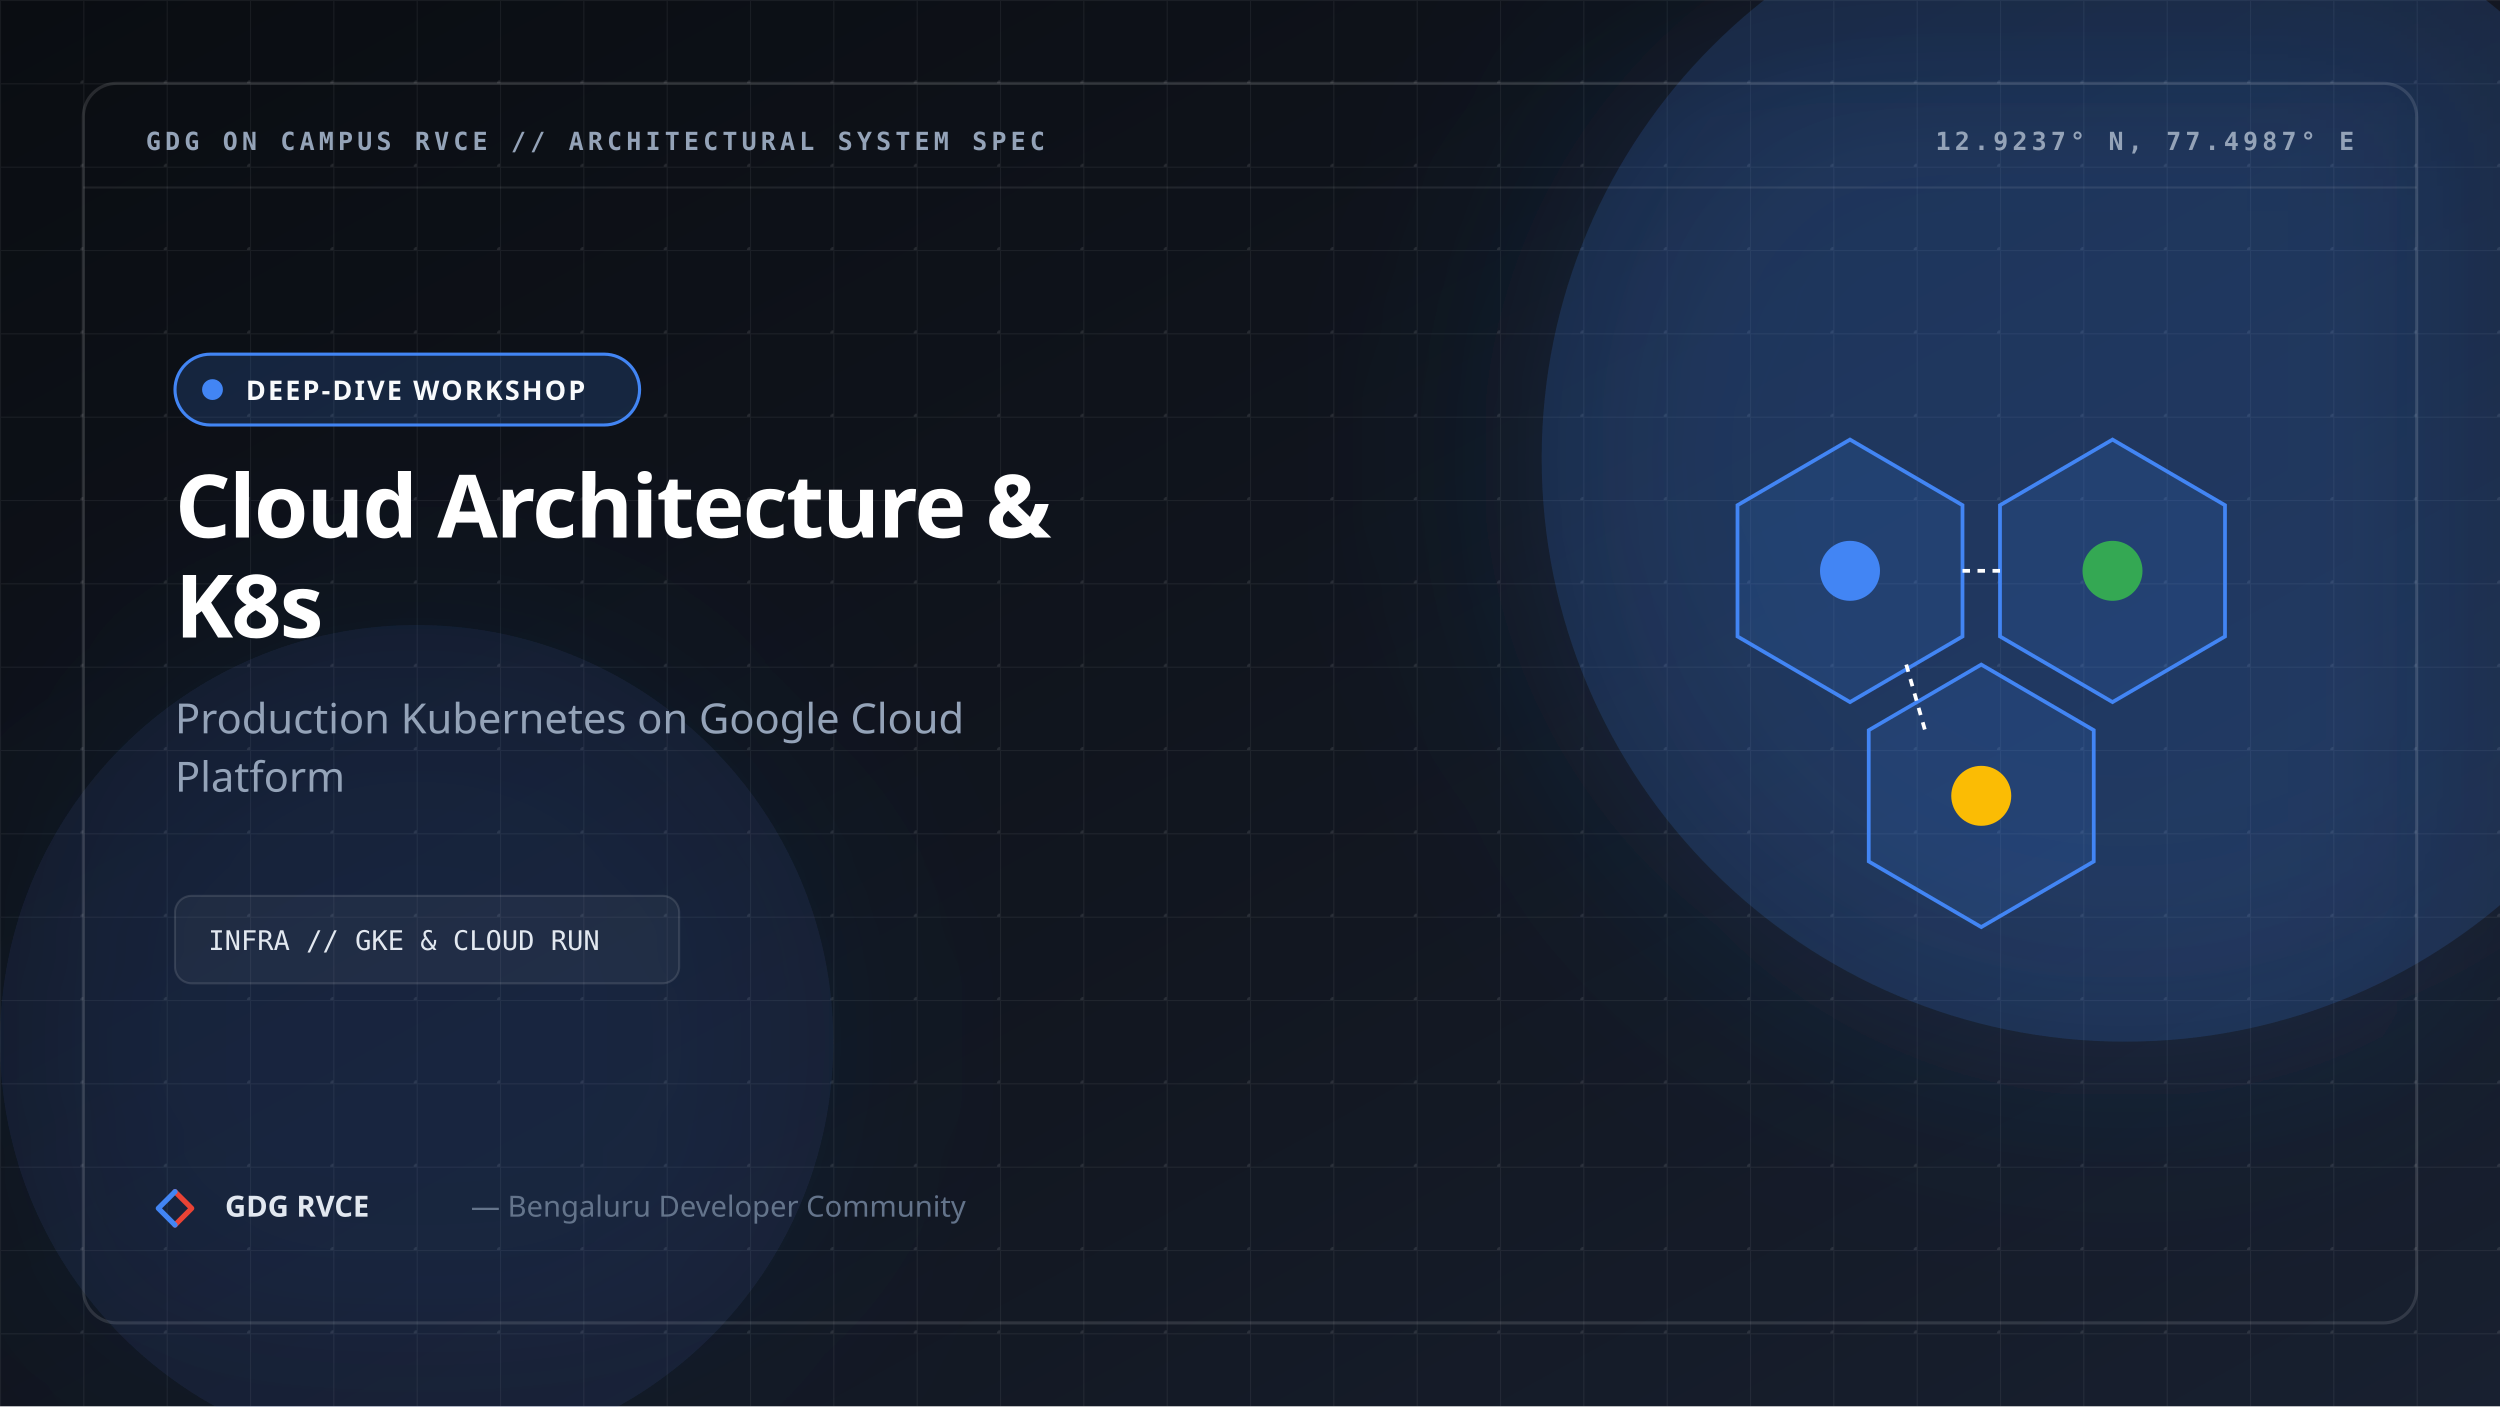
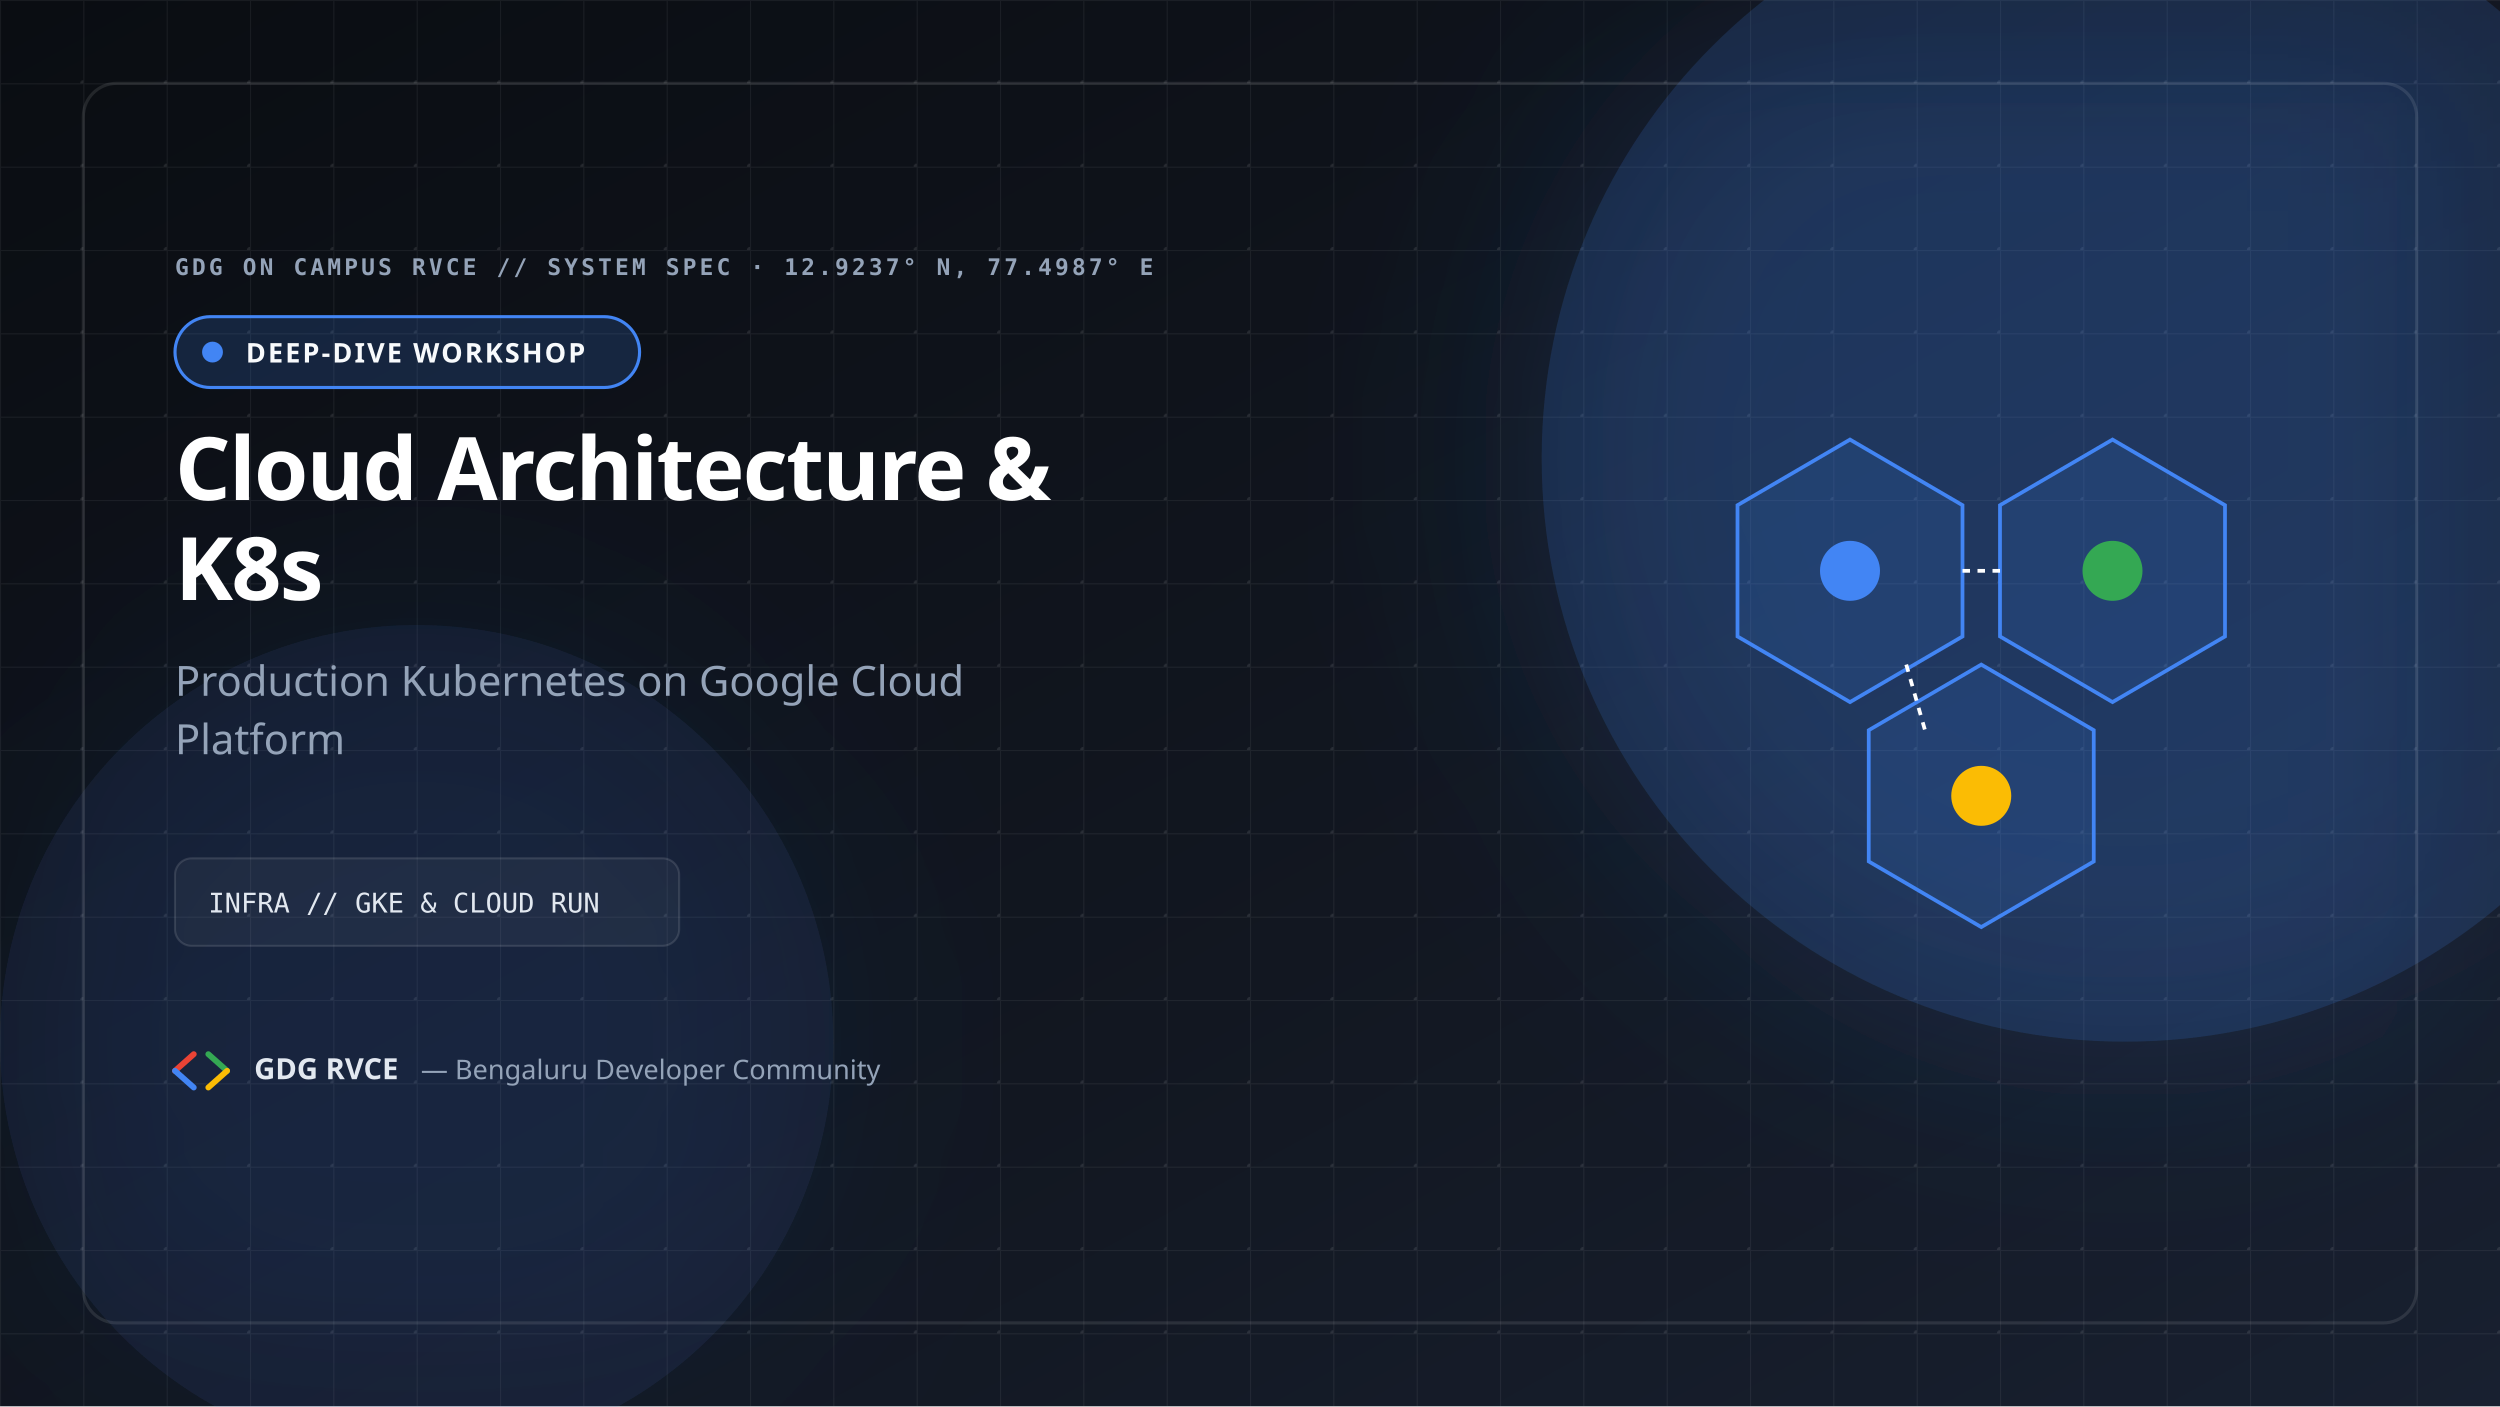
<svg xmlns="http://www.w3.org/2000/svg" viewBox="0 0 1200 675" width="1200px" height="675px" fill="none">
  <defs>
    <linearGradient id="bgGrad" x1="0" y1="0" x2="1" y2="1">
      <stop offset="0%" stop-color="#0A0D12" />
      <stop offset="60%" stop-color="#121721" />
      <stop offset="100%" stop-color="#182030" />
    </linearGradient>
    <linearGradient id="accentGrad" x1="0" y1="0" x2="1" y2="1">
      <stop offset="0%" stop-color="#4285F4" />
      <stop offset="100%" stop-color="#FFFFFF" stop-opacity="0.8" />
    </linearGradient>
    <filter id="softGlow" x="-20%" y="-20%" width="140%" height="140%">
      <feGaussianBlur stdDeviation="60" result="blur" />
      <feComposite in="SourceGraphic" in2="blur" operator="over" />
    </filter>
    <pattern id="gridPattern" width="40" height="40" patternUnits="userSpaceOnUse">
      <path d="M 40 0 L 0 0 0 40" fill="none" stroke="rgba(255,255,255,0.06)" stroke-width="1" />
      <circle cx="40" cy="40" r="1.5" fill="rgba(255,255,255,0.1)" />
    </pattern>
  </defs>
  <rect width="1200" height="675" fill="url(#bgGrad)" />
  <rect width="1200" height="675" fill="url(#gridPattern)" />
  <circle cx="1020" cy="220" r="280" fill="#4285F4" fill-opacity="0.16" filter="url(#softGlow)" />
  <circle cx="200" cy="500" r="200" fill="#4285F4" fill-opacity="0.08" filter="url(#softGlow)" />
-   <rect x="40" y="40" width="1120" height="595" rx="16" fill="none" stroke="rgba(255,255,255,0.12)" stroke-width="1.5" />
-   <line x1="40" y1="90" x2="1160" y2="90" stroke="rgba(255,255,255,0.08)" stroke-width="1" />
-   <text x="70" y="72" font-family="monospace" font-size="12" font-weight="600" fill="#94A3B8" letter-spacing="2">GDG ON CAMPUS RVCE // ARCHITECTURAL SYSTEM SPEC</text>
-   <text x="1130" y="72" font-family="monospace" font-size="12" font-weight="600" fill="#94A3B8" text-anchor="end" letter-spacing="2">12.9237° N, 77.4987° E</text>
-   <g transform="translate(84, 170)">
+   <rect x="40" y="40" width="1120" height="595" rx="16" fill="none" stroke="rgba(255,255,255,0.10)" stroke-width="1.5" />
+   <text x="84" y="132" font-family="monospace" font-size="11" font-weight="600" fill="#94A3B8" letter-spacing="1.5">GDG ON CAMPUS RVCE // SYSTEM SPEC · 12.9237° N, 77.4987° E</text>
+   <g transform="translate(84, 152)">
    <rect x="0" y="0" width="223" height="34" rx="17" fill="#4285F4" fill-opacity="0.18" stroke="#4285F4" stroke-width="1.5" />
    <circle cx="18" cy="17" r="5" fill="#4285F4" />
    <text x="34" y="22" font-family="sans-serif" font-size="13" font-weight="bold" fill="#F8FAFC" letter-spacing="1">DEEP-DIVE WORKSHOP</text>
    <text x="0" y="88" font-family="sans-serif" font-size="42" font-weight="800" fill="#FFFFFF" letter-spacing="-0.8">
      <tspan x="0" dy="0">Cloud Architecture &amp;</tspan>
      <tspan x="0" dy="48">K8s</tspan>
    </text>
    <text x="0" y="182" font-family="sans-serif" font-size="20" font-weight="500" fill="#94A3B8">
      <tspan x="0" dy="0">Production Kubernetes on Google Cloud</tspan>
      <tspan x="0" dy="28">Platform</tspan>
    </text>
    <g transform="translate(0, 260)">
      <rect x="0" y="0" width="242" height="42" rx="8" fill="rgba(255,255,255,0.04)" stroke="rgba(255,255,255,0.12)" stroke-width="1" />
      <text x="16" y="26" font-family="monospace" font-size="13" fill="#E2E8F0">INFRA // GKE &amp; CLOUD RUN</text>
    </g>
  </g>
  <g transform="translate(780, 175) scale(0.90)">
    <g stroke="#4285F4" stroke-width="2" fill="rgba(66,133,244,0.12)">
      <polygon points="120,40 180,75 180,145 120,180 60,145 60,75" />
      <polygon points="260,40 320,75 320,145 260,180 200,145 200,75" />
      <polygon points="190,160 250,195 250,265 190,300 130,265 130,195" />
    </g>
    <line x1="180" y1="110" x2="200" y2="110" stroke="#FFFFFF" stroke-width="2" stroke-dasharray="4 4" />
    <line x1="150" y1="160" x2="160" y2="195" stroke="#FFFFFF" stroke-width="2" stroke-dasharray="4 4" />
    <circle cx="120" cy="110" r="16" fill="#4285F4" />
    <circle cx="260" cy="110" r="16" fill="#34A853" />
    <circle cx="190" cy="230" r="16" fill="#FBBC04" />
  </g>
-   <g transform="translate(84, 580)">
-     <path d="M0 8L8 0L0 -8" stroke="#EA4335" stroke-width="2.5" stroke-linecap="round" stroke-linejoin="round" />
-     <path d="M0 -8L-8 0L0 8" stroke="#4285F4" stroke-width="2.5" stroke-linecap="round" stroke-linejoin="round" />
-     <text x="24" y="4" font-family="sans-serif" font-size="14" font-weight="700" fill="#E2E8F0">GDG RVCE</text>
-     <text x="142" y="4" font-family="sans-serif" font-size="14" fill="#64748B">— Bengaluru Developer Community</text>
+   <g transform="translate(84, 514)">
+     <path d="M9 -8L0 0" stroke="#EA4335" stroke-width="2.8" stroke-linecap="round" stroke-linejoin="round" />
+     <path d="M0 0L9 8" stroke="#4285F4" stroke-width="2.8" stroke-linecap="round" stroke-linejoin="round" />
+     <path d="M16 -8L25 0" stroke="#34A853" stroke-width="2.8" stroke-linecap="round" stroke-linejoin="round" />
+     <path d="M25 0L16 8" stroke="#FBBC04" stroke-width="2.8" stroke-linecap="round" stroke-linejoin="round" />
+     <text x="38" y="4" font-family="sans-serif" font-size="14" font-weight="700" fill="#E2E8F0">GDG RVCE</text>
+     <text x="118" y="4" font-family="sans-serif" font-size="13" fill="#94A3B8">— Bengaluru Developer Community</text>
  </g>
</svg>
